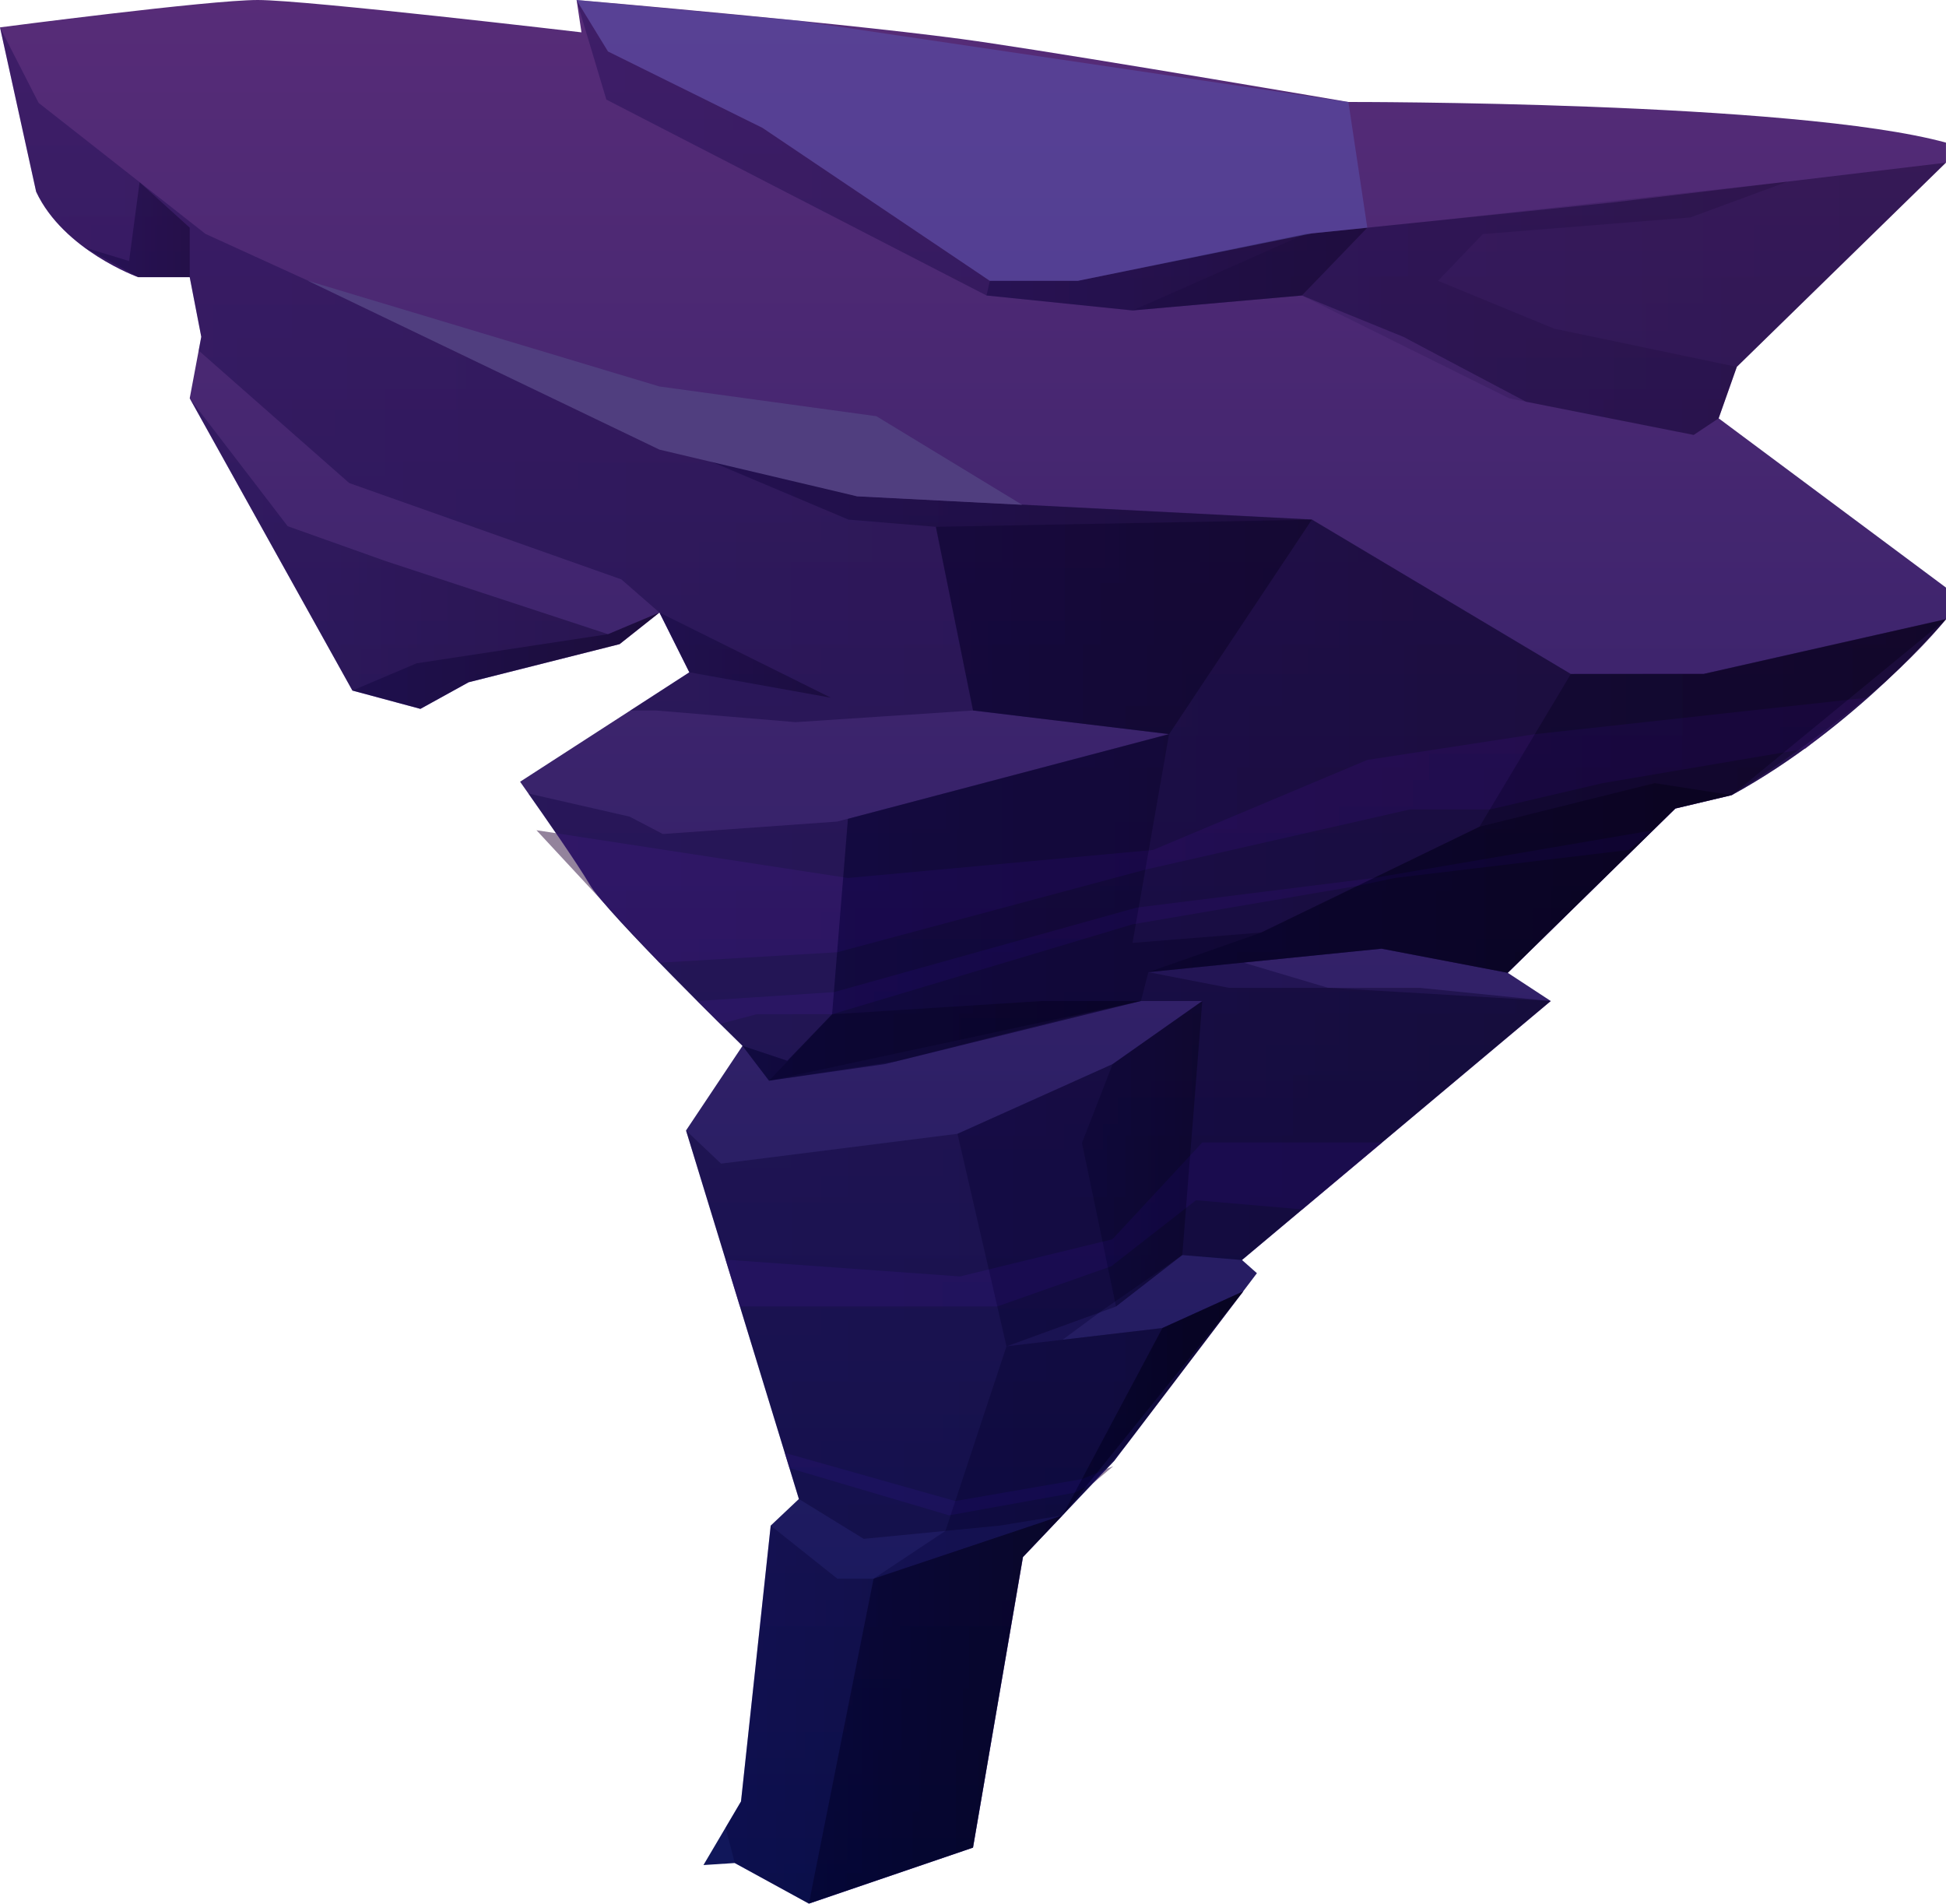
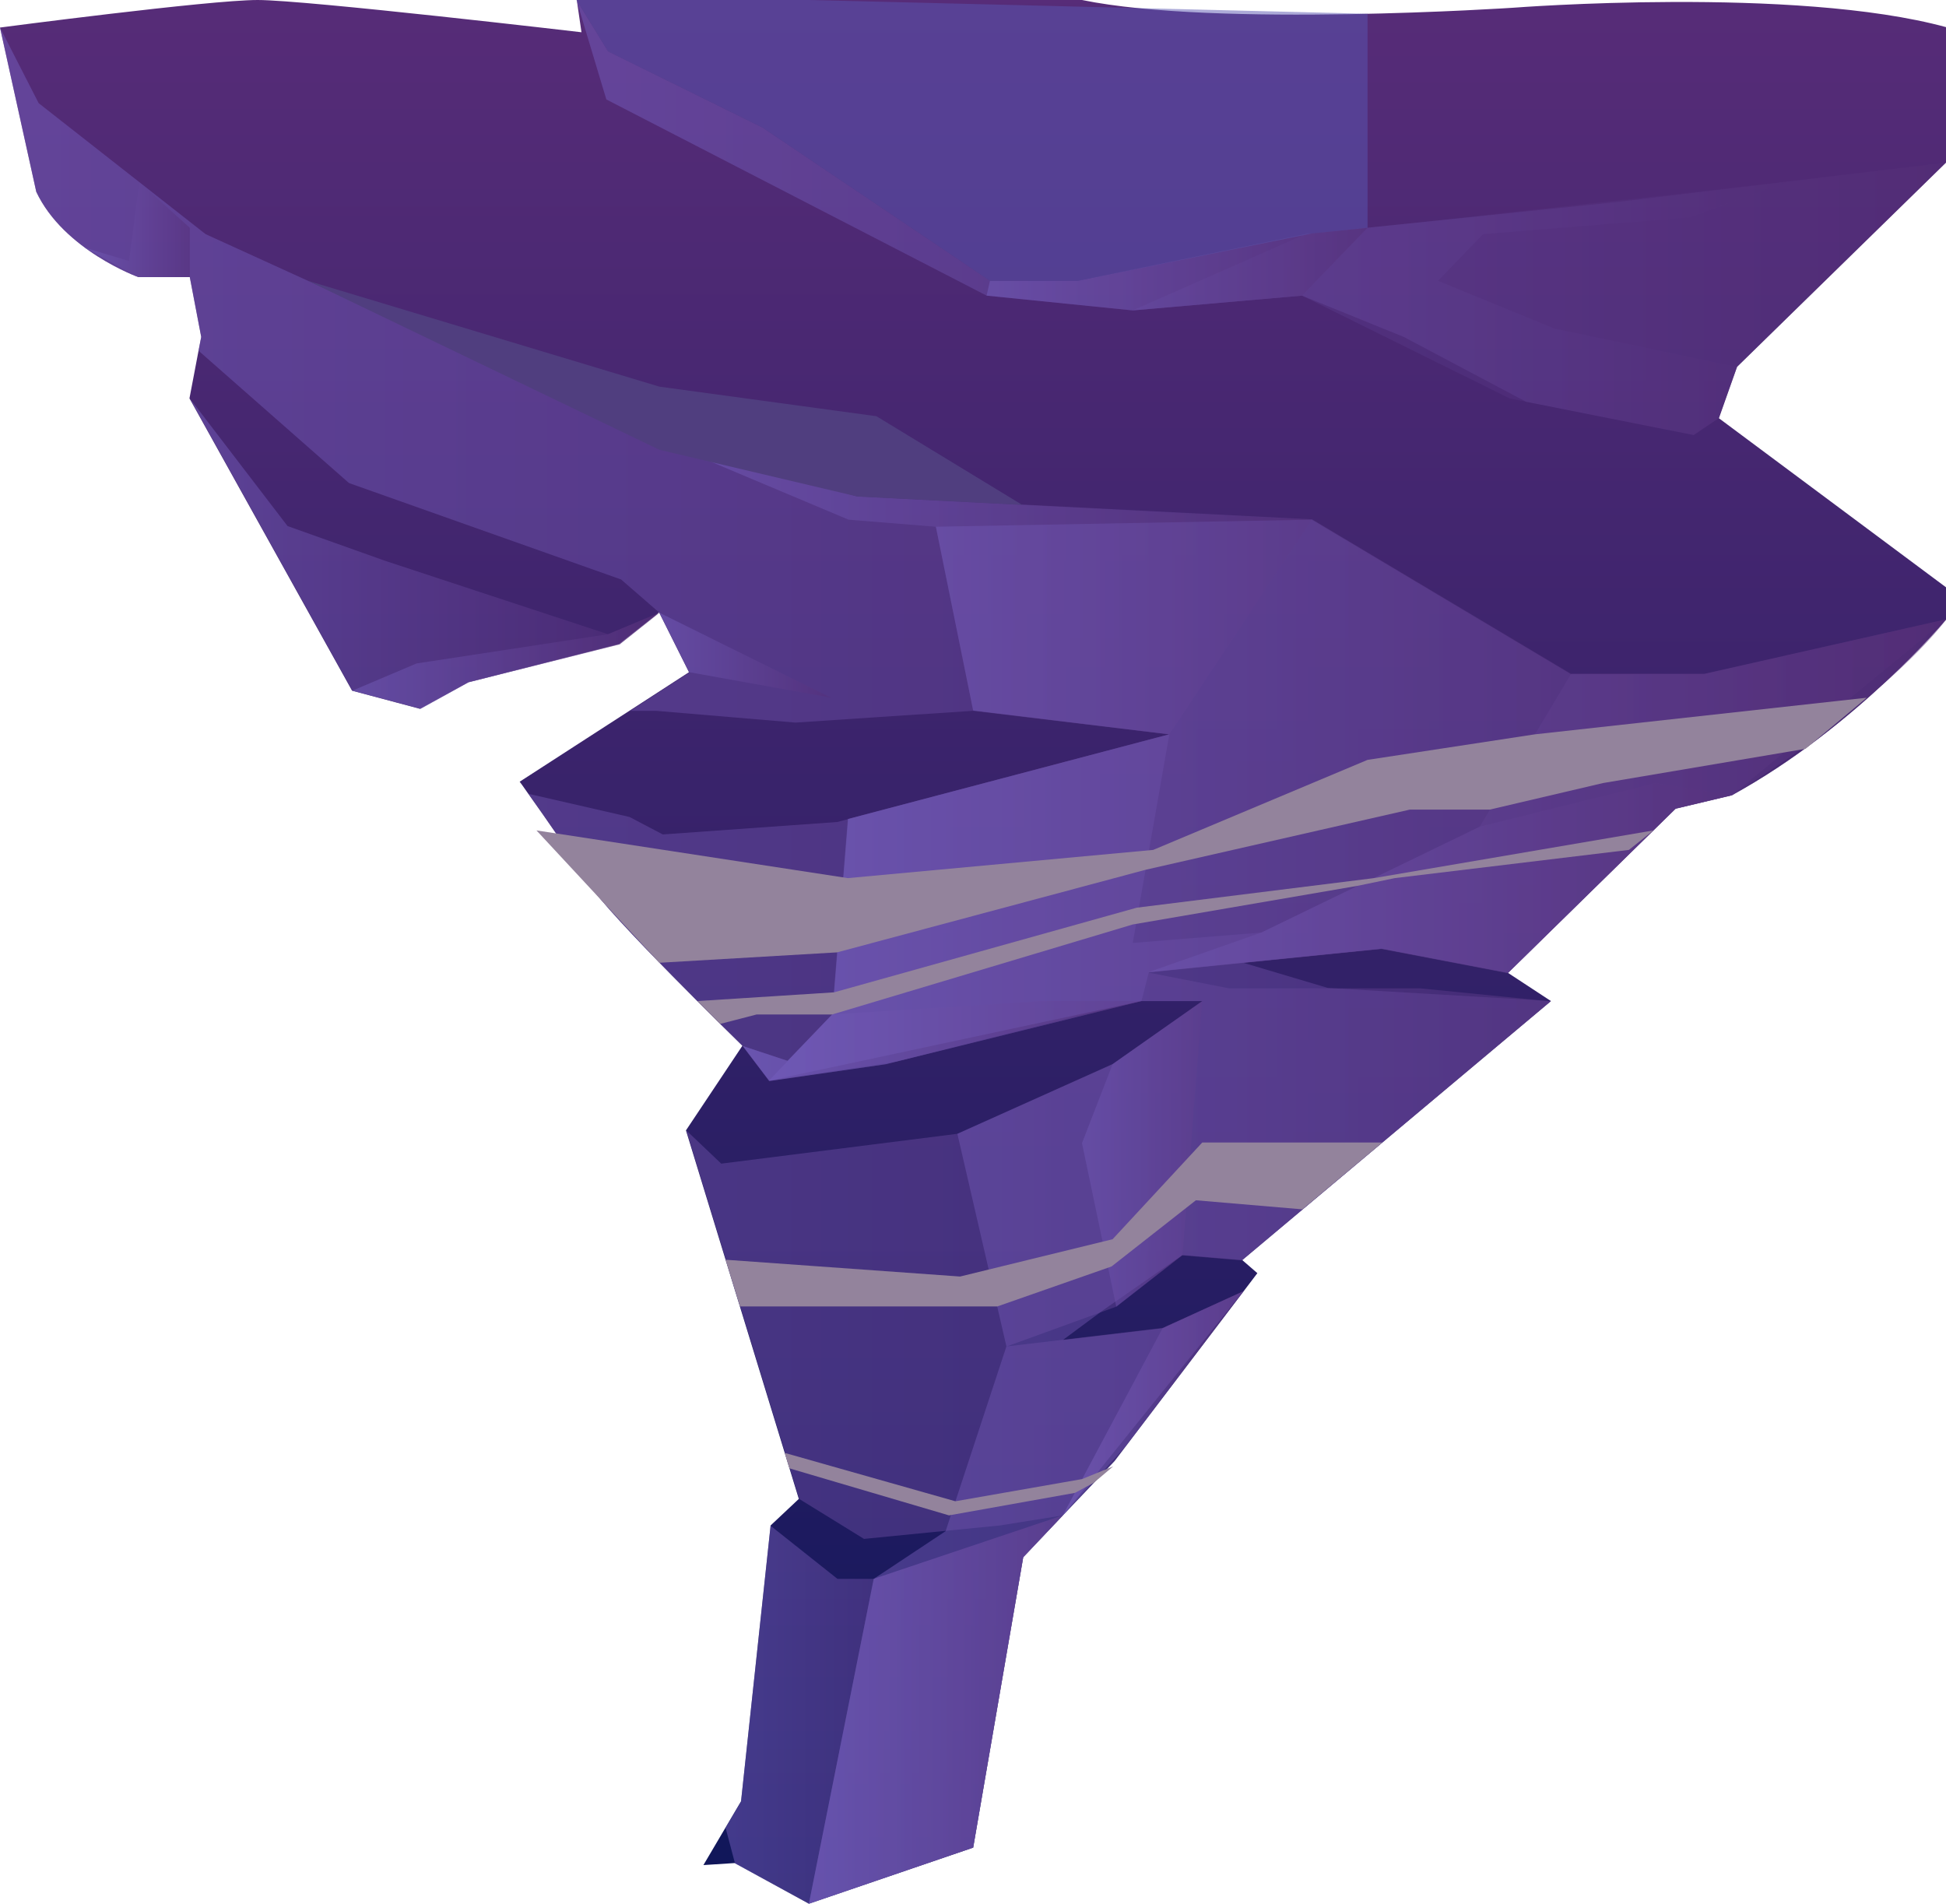
- <svg xmlns="http://www.w3.org/2000/svg" xmlns:xlink="http://www.w3.org/1999/xlink" viewBox="0 0 579.35 566.73">
-   <defs>
-     <style>.cls-1{isolation:isolate;}.cls-10,.cls-11,.cls-12,.cls-13,.cls-14,.cls-15,.cls-16,.cls-17,.cls-18,.cls-19,.cls-2,.cls-20,.cls-21,.cls-22,.cls-3,.cls-4,.cls-5,.cls-6,.cls-7,.cls-8,.cls-9{fill-rule:evenodd;}.cls-2{fill:url(#_ÂÁ_Ï_ÌÌ_È_ËÂÌÚ_274);}.cls-10,.cls-11,.cls-12,.cls-13,.cls-14,.cls-15,.cls-16,.cls-19,.cls-20,.cls-22,.cls-3,.cls-4,.cls-5,.cls-6,.cls-7,.cls-8,.cls-9{mix-blend-mode:multiply;}.cls-10,.cls-11,.cls-12,.cls-13,.cls-14,.cls-15,.cls-16,.cls-18,.cls-19,.cls-20,.cls-22,.cls-3,.cls-4,.cls-5,.cls-6,.cls-8,.cls-9{opacity:0.5;}.cls-3{fill:url(#_ÂÁ_Ï_ÌÌ_È_ËÂÌÚ_296);}.cls-4{fill:url(#_ÂÁ_Ï_ÌÌ_È_ËÂÌÚ_296-2);}.cls-5{fill:url(#_ÂÁ_Ï_ÌÌ_È_ËÂÌÚ_296-3);}.cls-6{fill:url(#_ÂÁ_Ï_ÌÌ_È_ËÂÌÚ_296-4);}.cls-7{opacity:0.2;fill:url(#_ÂÁ_Ï_ÌÌ_È_ËÂÌÚ_296-5);}.cls-8{fill:url(#_ÂÁ_Ï_ÌÌ_È_ËÂÌÚ_296-6);}.cls-9{fill:url(#_ÂÁ_Ï_ÌÌ_È_ËÂÌÚ_296-7);}.cls-10{fill:url(#_ÂÁ_Ï_ÌÌ_È_ËÂÌÚ_296-8);}.cls-11{fill:url(#_ÂÁ_Ï_ÌÌ_È_ËÂÌÚ_296-9);}.cls-12{fill:url(#_ÂÁ_Ï_ÌÌ_È_ËÂÌÚ_296-10);}.cls-13{fill:url(#_ÂÁ_Ï_ÌÌ_È_ËÂÌÚ_296-11);}.cls-14{fill:url(#_ÂÁ_Ï_ÌÌ_È_ËÂÌÚ_296-12);}.cls-15{fill:url(#_ÂÁ_Ï_ÌÌ_È_ËÂÌÚ_296-13);}.cls-16{fill:url(#_ÂÁ_Ï_ÌÌ_È_ËÂÌÚ_296-15);}.cls-17{fill:#93839c;mix-blend-mode:soft-light;}.cls-18{fill:#5955b1;}.cls-19{fill:url(#_ÂÁ_Ï_ÌÌ_È_ËÂÌÚ_296-16);}.cls-20{fill:url(#_ÂÁ_Ï_ÌÌ_È_ËÂÌÚ_296-17);}.cls-21{fill:#503e7f;}.cls-22{fill:url(#_ÂÁ_Ï_ÌÌ_È_ËÂÌÚ_296-18);}</style>
-     <linearGradient id="_ÂÁ_Ï_ÌÌ_È_ËÂÌÚ_274" x1="300" y1="574.36" x2="300" y2="7.64" gradientUnits="userSpaceOnUse">
-       <stop offset="0" stop-color="#0f1659" />
-       <stop offset="1" stop-color="#572c78" />
-     </linearGradient>
-     <linearGradient id="_ÂÁ_Ï_ÌÌ_È_ËÂÌÚ_296" x1="171.63" y1="64.74" x2="579.35" y2="64.74" gradientUnits="userSpaceOnUse">
-       <stop offset="0" stop-color="#745ebd" />
-       <stop offset="1" stop-color="#542e77" />
-     </linearGradient>
-     <linearGradient id="_ÂÁ_Ï_ÌÌ_È_ËÂÌÚ_296-2" x1="56.49" y1="164.82" x2="196.33" y2="164.82" xlink:href="#_ÂÁ_Ï_ÌÌ_È_ËÂÌÚ_296" />
-     <linearGradient id="_ÂÁ_Ï_ÌÌ_È_ËÂÌÚ_296-3" x1="216.02" y1="508.93" x2="316.36" y2="508.93" xlink:href="#_ÂÁ_Ï_ÌÌ_È_ËÂÌÚ_296" />
-     <linearGradient id="_ÂÁ_Ï_ÌÌ_È_ËÂÌÚ_296-4" x1="10.33" y1="240.78" x2="589.67" y2="240.78" xlink:href="#_ÂÁ_Ï_ÌÌ_È_ËÂÌÚ_296" />
-     <linearGradient id="_ÂÁ_Ï_ÌÌ_È_ËÂÌÚ_296-5" x1="337.19" y1="91.77" x2="532.17" y2="91.77" xlink:href="#_ÂÁ_Ï_ÌÌ_È_ËÂÌÚ_296" />
-     <linearGradient id="_ÂÁ_Ï_ÌÌ_È_ËÂÌÚ_296-6" x1="231.38" y1="260.67" x2="589.67" y2="260.67" xlink:href="#_ÂÁ_Ï_ÌÌ_È_ËÂÌÚ_296" />
-     <linearGradient id="_ÂÁ_Ï_ÌÌ_È_ËÂÌÚ_296-7" x1="322.11" y1="343.48" x2="357.93" y2="343.48" xlink:href="#_ÂÁ_Ï_ÌÌ_È_ËÂÌÚ_296" />
-     <linearGradient id="_ÂÁ_Ï_ÌÌ_È_ËÂÌÚ_296-8" x1="316.36" y1="417.79" x2="370.15" y2="417.79" xlink:href="#_ÂÁ_Ï_ÌÌ_È_ËÂÌÚ_296" />
-     <linearGradient id="_ÂÁ_Ï_ÌÌ_È_ËÂÌÚ_296-9" x1="240.81" y1="508.93" x2="316.36" y2="508.93" xlink:href="#_ÂÁ_Ï_ÌÌ_È_ËÂÌÚ_296" />
-     <linearGradient id="_ÂÁ_Ï_ÌÌ_È_ËÂÌÚ_296-10" x1="293.7" y1="80.1" x2="407.06" y2="80.1" xlink:href="#_ÂÁ_Ï_ÌÌ_È_ËÂÌÚ_296" />
-     <linearGradient id="_ÂÁ_Ï_ÌÌ_È_ËÂÌÚ_296-11" x1="203.25" y1="176.21" x2="390.55" y2="176.21" xlink:href="#_ÂÁ_Ï_ÌÌ_È_ËÂÌÚ_296" />
-     <linearGradient id="_ÂÁ_Ï_ÌÌ_È_ËÂÌÚ_296-12" x1="341.89" y1="261.38" x2="515.6" y2="261.38" xlink:href="#_ÂÁ_Ï_ÌÌ_È_ËÂÌÚ_296" />
-     <linearGradient id="_ÂÁ_Ï_ÌÌ_È_ËÂÌÚ_296-13" x1="221.06" y1="309.87" x2="339.67" y2="309.87" xlink:href="#_ÂÁ_Ï_ÌÌ_È_ËÂÌÚ_296" />
-     <linearGradient id="_ÂÁ_Ï_ÌÌ_È_ËÂÌÚ_296-15" x1="228.95" y1="360.71" x2="579.35" y2="360.71" xlink:href="#_ÂÁ_Ï_ÌÌ_È_ËÂÌÚ_296" />
-     <linearGradient id="_ÂÁ_Ï_ÌÌ_È_ËÂÌÚ_296-16" x1="104.91" y1="196.7" x2="196.33" y2="196.7" xlink:href="#_ÂÁ_Ï_ÌÌ_È_ËÂÌÚ_296" />
-     <linearGradient id="_ÂÁ_Ï_ÌÌ_È_ËÂÌÚ_296-17" x1="25.14" y1="68.39" x2="56.49" y2="68.39" xlink:href="#_ÂÁ_Ï_ÌÌ_È_ËÂÌÚ_296" />
-     <linearGradient id="_ÂÁ_Ï_ÌÌ_È_ËÂÌÚ_296-18" x1="196.33" y1="195.04" x2="247.37" y2="195.04" xlink:href="#_ÂÁ_Ï_ÌÌ_È_ËÂÌÚ_296" />
-   </defs>
-   <g class="cls-1">
-     <g id="Layer_1" data-name="Layer 1">
-       <path class="cls-2" d="M527.4,116.85,522,132.18l67.69,50.4V192S563,224.1,525.92,244.35l-16.81,4L459.2,297.25,472,305.64l-91.92,77.1,4.45,3.94-4.09,5.4-38.4,50.47-15.39,16.22-11.8,12.42L300,557.69l-48.86,16.67-22.07-12.08-9.31.6,6.58-11.15,4.6-7.8,8.84-82.11,8.39-7.92-33.6-109.71L231.38,319S190.85,279.46,185.9,271c-3.71-6.35-13.64-20.55-18.27-27.13h0c-1.51-2.17-2.46-3.5-2.46-3.5L198,219.15l17.55-11.36L206.65,190l-11.86,9.4-44.95,11.35-14.35,7.92-20.25-5.45-48.43-87L69.48,112l.77-4.09L66.81,90.16H51.48s-22.24-8-30.39-25.44L10.33,15.79S72.6,7.64,87.07,7.64s96.37,9.63,96.37,9.63L182,7.64s86.74,7.41,121.58,12.6S411.76,38,411.76,38s132.93-.24,177.91,12.1v5.93Z" transform="translate(-10.33 -7.64)" />
-       <polygon class="cls-3" points="579.35 48.43 480.01 60.29 388.59 69.68 320.88 83.6 294.69 83.6 226.98 38.05 181.02 15.32 171.63 0 180.52 29.65 293.7 87.97 337.19 92.42 387.6 87.97 417.87 100.32 454.31 119.6 504.23 129.48 511.64 124.54 517.08 109.22 579.35 48.43" />
-       <polygon class="cls-4" points="181.03 188.8 196.33 182.36 184.47 191.76 139.51 203.12 125.16 211.04 104.91 205.58 56.49 118.61 85.64 156.65 114.78 167.03 181.03 188.8" />
-       <polygon class="cls-5" points="316.36 451.13 304.56 463.56 289.68 550.05 240.81 566.73 218.75 554.65 216.02 544.09 220.61 536.29 229.45 454.19 249.29 469.99 260.08 469.99 316.36 451.13" />
-       <path class="cls-6" d="M589.67,192S563,224.1,525.92,244.35l-16.81,4L459.2,297.25l-37.57-7.18-69.41,7,24,4.66H433l39,3.94-91.92,77.1-17.79-1.48-19.75,15.33L310,408.45,356.4,403l24.08-10.91-38.4,50.47-15.39,16.22L308,461.82l-40.54,3.95L248.17,453.9l-33.6-109.71L225,354.06l70.42-8.89,46.2-20.76,26.69-18.77H350l-19.27,4.45-56.84,14.32-34.61,4.95L231.38,319S190.85,279.46,185.9,271c-3.71-6.35-13.64-20.55-18.27-27.13l30.13,6.88,9.9,5.18,51.89-3.7,98.84-26.07-58.39-7-52.81,3.47-41.51-3.47H198l17.55-11.36L206.65,190l-11.35-9.88-81-28.67L69.48,112l.77-4.09L66.81,90.16H51.48s-22.24-8-30.39-25.44L10.33,15.79l11.5,22.48,49.67,39,138.62,63.25,55.36,14.82,135.4,6.94,77.09,46h39.56Z" transform="translate(-10.33 -7.64)" />
-       <polygon class="cls-7" points="517.08 109.22 462.72 97.85 428.12 83.6 441.46 69.68 503.24 64.74 532.16 54.07 428.12 65.62 388.59 69.68 337.19 92.42 387.6 87.97 449.37 118.61 504.23 129.48 511.64 124.54 517.08 109.22" />
-       <path class="cls-8" d="M478,208.29,450.8,253.75l-65,31.51-38.3,3.09,10.88-62.15-95.61,25.22-4.72,58.18-13.34,13.83L231.38,319l7.89,10.37,34.61-4.95L350,305.64l2.23-8.6,69.41-7,37.57,7.18,49.91-48.93,16.81-4s44-27.15,63.75-52.37l-72.14,16.31Z" transform="translate(-10.33 -7.64)" />
-       <polygon class="cls-9" points="357.94 298.01 352 373.62 332.26 388.95 322.11 340.26 331.25 316.78 357.94 298.01" />
-       <polygon class="cls-10" points="346.07 395.36 316.36 451.13 335.28 430.28 370.15 384.44 346.07 395.36" />
-       <polygon class="cls-11" points="260.08 469.99 240.81 566.73 289.68 550.05 304.56 463.56 316.36 451.13 260.08 469.99" />
-       <polygon class="cls-12" points="387.6 87.97 407.06 67.79 388.59 69.68 320.88 83.6 294.69 83.6 293.7 87.97 337.19 92.42 387.6 87.97" />
-       <polygon class="cls-13" points="390.55 154.7 348.06 218.57 289.68 211.51 278.62 156.84 252.62 154.7 203.25 133.86 255.16 147.76 390.55 154.7" />
-       <polygon class="cls-14" points="440.48 246.12 492.67 233.14 515.6 236.72 498.78 240.69 448.88 289.62 411.31 282.44 341.89 289.41 375.49 277.62 440.48 246.12" />
-       <polygon class="cls-15" points="247.74 301.96 310.14 298.01 339.67 298.01 266.77 315.98 228.95 321.73 221.06 311.35 234.39 315.8 247.74 301.96" />
-       <polygon class="cls-10" points="346.07 395.36 316.36 451.13 370.15 384.44 346.07 395.36" />
-       <polygon class="cls-16" points="240.81 566.73 260.08 469.99 281.47 455.76 299.64 400.81 285.05 337.53 331.25 316.78 357.94 298.01 339.67 298.01 228.95 321.73 247.74 301.96 252.45 243.78 348.06 218.57 289.68 211.51 278.62 156.84 390.55 154.7 467.65 200.66 507.2 200.66 579.35 184.35 515.6 236.72 498.78 240.69 448.88 289.62 411.31 282.44 370.15 286.57 395.32 294.06 461.72 298.01 369.8 375.1 352 373.62 328.4 389.95 316.36 398.85 346.07 395.36 370.15 384.44 316.36 451.13 304.56 463.56 289.68 550.05 240.81 566.73" />
-       <polygon class="cls-17" points="159.71 247.16 252.45 261.38 343.26 253.04 407.06 226.23 456.94 218.57 555.74 207.72 537.48 222.91 477.19 233.14 443.54 241 419.66 241 341.12 258.87 249.23 283.5 196.33 286.61 159.71 247.16" />
-       <polygon class="cls-17" points="207.58 298.01 248.27 295.36 338.35 270.2 408.99 261.38 492.18 247.16 484.93 253.04 415.24 261.38 404.15 263.73 337.19 275.18 247.74 301.96 225.24 301.96 214.42 304.81 207.58 298.01" />
-       <polygon class="cls-17" points="216.02 375 285.81 380 331.16 368.94 357.94 340.11 411.52 340.11 387.74 360.05 356.05 357.32 330.89 376.96 296.9 388.94 220.29 388.94 216.02 375" />
-       <polygon class="cls-17" points="233.63 432.52 284.41 446.87 322.11 440.33 331.44 436.49 325.6 441.39 320.03 444.37 282.54 451.13 235.03 437.08 233.63 432.52" />
-       <polygon class="cls-18" points="171.63 0 181.02 15.32 226.98 38.05 294.69 83.6 320.88 83.6 390.55 69.48 407.06 67.79 401.44 30.39 237.51 6.14 171.63 0" />
-       <polygon class="cls-19" points="181.03 188.8 124.02 197.47 104.91 205.58 125.16 211.04 139.51 203.12 184.47 191.76 196.33 182.36 181.03 188.8" />
-       <polygon class="cls-20" points="56.49 82.52 56.49 67.79 41.55 54.26 38.43 77.72 25.14 73.66 41.16 82.52 56.49 82.52" />
-       <polygon class="cls-21" points="91.68 83.6 196.33 115.06 260.92 123.91 304.3 150.28 255.16 147.76 196.33 133.86 91.68 83.6" />
-       <polygon class="cls-22" points="205.22 200.15 247.37 207.72 196.33 182.36 205.22 200.15" />
+ <svg xmlns="http://www.w3.org/2000/svg" version="1.1" id="Layer_1" x="0px" y="0px" viewBox="0 0 579.3 566.7" style="enable-background:new 0 0 579.3 566.7;" xml:space="preserve">
+   <style type="text/css">
+ 	.st0{fill-rule:evenodd;clip-rule:evenodd;fill:url(#SVGID_1_);}
+ 	
+ 		.st1{opacity:0.5;fill-rule:evenodd;clip-rule:evenodd;fill:url(#SVGID_00000109749721800206240690000000462209828609230482_);enable-background:new    ;}
+ 	
+ 		.st2{opacity:0.5;fill-rule:evenodd;clip-rule:evenodd;fill:url(#SVGID_00000005975827529140170060000006676412274853735065_);enable-background:new    ;}
+ 	
+ 		.st3{opacity:0.5;fill-rule:evenodd;clip-rule:evenodd;fill:url(#SVGID_00000024001285924491506690000012982050898442278551_);enable-background:new    ;}
+ 	
+ 		.st4{opacity:0.5;fill-rule:evenodd;clip-rule:evenodd;fill:url(#SVGID_00000116935607852911253630000001803337467847193990_);enable-background:new    ;}
+ 	
+ 		.st5{opacity:0.2;fill-rule:evenodd;clip-rule:evenodd;fill:url(#SVGID_00000052086550464850221860000001366074884443417242_);enable-background:new    ;}
+ 	
+ 		.st6{opacity:0.5;fill-rule:evenodd;clip-rule:evenodd;fill:url(#SVGID_00000175282379517067164290000007207238617575865752_);enable-background:new    ;}
+ 	
+ 		.st7{opacity:0.5;fill-rule:evenodd;clip-rule:evenodd;fill:url(#SVGID_00000039853442912361270970000001854538135607875478_);enable-background:new    ;}
+ 	
+ 		.st8{opacity:0.5;fill-rule:evenodd;clip-rule:evenodd;fill:url(#SVGID_00000160158306523789485130000011481569848410279068_);enable-background:new    ;}
+ 	
+ 		.st9{opacity:0.5;fill-rule:evenodd;clip-rule:evenodd;fill:url(#SVGID_00000148626542529878245820000008214374001775489468_);enable-background:new    ;}
+ 	
+ 		.st10{opacity:0.5;fill-rule:evenodd;clip-rule:evenodd;fill:url(#SVGID_00000136372976409930766910000013234345562508798626_);enable-background:new    ;}
+ 	
+ 		.st11{opacity:0.5;fill-rule:evenodd;clip-rule:evenodd;fill:url(#SVGID_00000067944986410965805060000009316493933122747581_);enable-background:new    ;}
+ 	
+ 		.st12{opacity:0.5;fill-rule:evenodd;clip-rule:evenodd;fill:url(#SVGID_00000047059704367994261840000000516383160608322738_);enable-background:new    ;}
+ 	
+ 		.st13{opacity:0.5;fill-rule:evenodd;clip-rule:evenodd;fill:url(#SVGID_00000162354731979102938350000013158616747566261125_);enable-background:new    ;}
+ 	
+ 		.st14{opacity:0.5;fill-rule:evenodd;clip-rule:evenodd;fill:url(#SVGID_00000111156589502144908710000004233503512969712775_);enable-background:new    ;}
+ 	
+ 		.st15{opacity:0.5;fill-rule:evenodd;clip-rule:evenodd;fill:url(#SVGID_00000087385686697812638790000015745971631775871408_);enable-background:new    ;}
+ 	.st16{fill-rule:evenodd;clip-rule:evenodd;fill:#93839C;}
+ 	.st17{opacity:0.5;fill-rule:evenodd;clip-rule:evenodd;fill:#5955B1;enable-background:new    ;}
+ 	
+ 		.st18{opacity:0.5;fill-rule:evenodd;clip-rule:evenodd;fill:url(#SVGID_00000150818494189993714600000012313410640649180551_);enable-background:new    ;}
+ 	
+ 		.st19{opacity:0.5;fill-rule:evenodd;clip-rule:evenodd;fill:url(#SVGID_00000118397146882531627880000004531584578664177339_);enable-background:new    ;}
+ 	.st20{fill-rule:evenodd;clip-rule:evenodd;fill:#503E7F;}
+ 	
+ 		.st21{opacity:0.5;fill-rule:evenodd;clip-rule:evenodd;fill:url(#SVGID_00000152966527578002684070000011976386107893035406_);enable-background:new    ;}
+ </style>
+   <g>
+     <g id="Layer_1_00000040534684614575711360000014167302631010343321_">
+       <linearGradient id="SVGID_1_" gradientUnits="userSpaceOnUse" x1="300.01" y1="-8.47" x2="300.01" y2="561.384" gradientTransform="matrix(1 0 0 -1 -10.33 558.2498)">
+         <stop offset="0" style="stop-color:#0F1659" />
+         <stop offset="1" style="stop-color:#572C78" />
+       </linearGradient>
+       <path class="st0" d="M517.1,109.2l-5.4,15.3l67.7,50.4v9.4c0,0-26.7,32.1-63.8,52.4l-16.8,4l-49.9,48.9l12.8,8.4l-91.9,77.1    l4.5,3.9l-4.1,5.4l-38.4,50.5l-15.4,16.2l-11.8,12.4L289.7,550l-48.9,16.7l-22.1-12.1l-9.3,0.6l6.6-11.2l4.6-7.8l8.8-82.1l8.4-7.9    l-33.6-109.7l16.8-25.2c0,0-40.5-39.5-45.5-48c-3.7-6.4-13.6-20.5-18.3-27.1l0,0c-1.5-2.2-2.5-3.5-2.5-3.5l32.8-21.2l17.6-11.4    l-8.9-17.8l-11.9,9.4l-44.9,11.4l-14.4,7.9l-20.2-5.4l-48.4-87l2.7-14.2l0.8-4.1l-3.4-17.8H41.2c0,0-22.2-8-30.4-25.4L0,8.2    C0,8.2,62.3,0,76.7,0s96.4,9.6,96.4,9.6L171.7,0c0,0,115.9-7.1,150.4,0C362,8.2,450.5,2.3,450.5,2.3s83.9-6.5,128.9,5.8l0,40.2    L517.1,109.2z" />
+       <linearGradient id="SVGID_00000021080553312957610230000010583926287455926158_" gradientUnits="userSpaceOnUse" x1="171.63" y1="501.15" x2="579.35" y2="501.15" gradientTransform="matrix(1 0 0 -1 0 565.8898)">
+         <stop offset="0" style="stop-color:#745EBD" />
+         <stop offset="1" style="stop-color:#542E77" />
+       </linearGradient>
+       <polygon style="opacity:0.5;fill-rule:evenodd;clip-rule:evenodd;fill:url(#SVGID_00000021080553312957610230000010583926287455926158_);enable-background:new    ;" points="    579.3,48.4 480,60.3 388.6,69.7 320.9,83.6 294.7,83.6 227,38 181,15.3 171.6,0 180.5,29.6 293.7,88 337.2,92.4 387.6,88     417.9,100.3 454.3,119.6 504.2,129.5 511.6,124.5 517.1,109.2   " />
+       <linearGradient id="SVGID_00000108306948231186797270000014939872770160593045_" gradientUnits="userSpaceOnUse" x1="56.49" y1="401.065" x2="196.33" y2="401.065" gradientTransform="matrix(1 0 0 -1 0 565.8898)">
+         <stop offset="0" style="stop-color:#745EBD" />
+         <stop offset="1" style="stop-color:#542E77" />
+       </linearGradient>
+       <polygon style="opacity:0.5;fill-rule:evenodd;clip-rule:evenodd;fill:url(#SVGID_00000108306948231186797270000014939872770160593045_);enable-background:new    ;" points="    181,188.8 196.3,182.4 184.5,191.8 139.5,203.1 125.2,211 104.9,205.6 56.5,118.6 85.6,156.6 114.8,167   " />
+       <linearGradient id="SVGID_00000179618572294670790800000007513966424264022680_" gradientUnits="userSpaceOnUse" x1="216.02" y1="56.96" x2="316.36" y2="56.96" gradientTransform="matrix(1 0 0 -1 0 565.8898)">
+         <stop offset="0" style="stop-color:#745EBD" />
+         <stop offset="1" style="stop-color:#542E77" />
+       </linearGradient>
+       <polygon style="opacity:0.5;fill-rule:evenodd;clip-rule:evenodd;fill:url(#SVGID_00000179618572294670790800000007513966424264022680_);enable-background:new    ;" points="    316.4,451.1 304.6,463.6 289.7,550 240.8,566.7 218.8,554.7 216,544.1 220.6,536.3 229.4,454.2 249.3,470 260.1,470   " />
+       <linearGradient id="SVGID_00000158018013414474015090000016966130627330696093_" gradientUnits="userSpaceOnUse" x1="10.33" y1="325.11" x2="589.67" y2="325.11" gradientTransform="matrix(1 0 0 -1 -10.33 558.2498)">
+         <stop offset="0" style="stop-color:#745EBD" />
+         <stop offset="1" style="stop-color:#542E77" />
+       </linearGradient>
+       <path style="opacity:0.5;fill-rule:evenodd;clip-rule:evenodd;fill:url(#SVGID_00000158018013414474015090000016966130627330696093_);enable-background:new    ;" d="    M579.3,184.4c0,0-26.7,32.1-63.8,52.4l-16.8,4l-49.9,48.9l-37.6-7.2l-69.4,7l24,4.7h56.8l39,3.9l-91.9,77.1l-17.8-1.5L332.2,389    l-32.5,11.8l46.4-5.5l24.1-10.9l-38.4,50.5l-15.4,16.2l-18.7,3l-40.5,4l-19.3-11.9l-33.6-109.7l10.4,9.9l70.4-8.9l46.2-20.8    L358,298h-18.3l-19.3,4.5l-56.8,14.3l-34.6,5l-7.9-10.4c0,0-40.5-39.5-45.5-48c-3.7-6.4-13.6-20.5-18.3-27.1l30.1,6.9l9.9,5.2    l51.9-3.7l98.8-26.1l-58.4-7l-52.8,3.5l-41.5-3.5h-7.7l17.6-11.4l-8.9-17.8l-11.4-9.9l-81-28.7l-44.8-39.4l0.8-4.1l-3.4-17.8H41.2    c0,0-22.2-8-30.4-25.4L0,8.2l11.5,22.5l49.7,39l138.6,63.2l55.4,14.8l135.4,6.9l77.1,46h39.6L579.3,184.4z" />
+       <linearGradient id="SVGID_00000078739093974146697530000008891149789005759117_" gradientUnits="userSpaceOnUse" x1="337.19" y1="474.115" x2="532.16" y2="474.115" gradientTransform="matrix(1 0 0 -1 0 565.8898)">
+         <stop offset="0" style="stop-color:#745EBD" />
+         <stop offset="1" style="stop-color:#542E77" />
+       </linearGradient>
+       <polygon style="opacity:0.2;fill-rule:evenodd;clip-rule:evenodd;fill:url(#SVGID_00000078739093974146697530000008891149789005759117_);enable-background:new    ;" points="    517.1,109.2 462.7,97.8 428.1,83.6 441.5,69.7 503.2,64.7 532.2,54.1 428.1,65.6 388.6,69.7 337.2,92.4 387.6,88 449.4,118.6     504.2,129.5 511.6,124.5   " />
+       <linearGradient id="SVGID_00000010999590651061342150000014160172197099510957_" gradientUnits="userSpaceOnUse" x1="231.38" y1="305.245" x2="589.68" y2="305.245" gradientTransform="matrix(1 0 0 -1 -10.33 558.2498)">
+         <stop offset="0" style="stop-color:#745EBD" />
+         <stop offset="1" style="stop-color:#542E77" />
+       </linearGradient>
+       <path style="opacity:0.5;fill-rule:evenodd;clip-rule:evenodd;fill:url(#SVGID_00000010999590651061342150000014160172197099510957_);enable-background:new    ;" d="    M467.7,200.6l-27.2,45.5l-65,31.5l-38.3,3.1l10.9-62.1l-95.6,25.2l-4.7,58.2l-13.3,13.8l-13.3-4.4l7.9,10.4l34.6-5l76.1-18.8    l2.2-8.6l69.4-7l37.6,7.2l49.9-48.9l16.8-4c0,0,44-27.1,63.8-52.4l-72.1,16.3L467.7,200.6z" />
+       <linearGradient id="SVGID_00000019646992041228495430000014237614295897104301_" gradientUnits="userSpaceOnUse" x1="322.11" y1="222.41" x2="357.94" y2="222.41" gradientTransform="matrix(1 0 0 -1 0 565.8898)">
+         <stop offset="0" style="stop-color:#745EBD" />
+         <stop offset="1" style="stop-color:#542E77" />
+       </linearGradient>
+       <polygon style="opacity:0.5;fill-rule:evenodd;clip-rule:evenodd;fill:url(#SVGID_00000019646992041228495430000014237614295897104301_);enable-background:new    ;" points="    357.9,298 352,373.6 332.3,389 322.1,340.3 331.2,316.8   " />
+       <linearGradient id="SVGID_00000146463058878839855190000002916347618362286995_" gradientUnits="userSpaceOnUse" x1="316.36" y1="148.105" x2="370.15" y2="148.105" gradientTransform="matrix(1 0 0 -1 0 565.8898)">
+         <stop offset="0" style="stop-color:#745EBD" />
+         <stop offset="1" style="stop-color:#542E77" />
+       </linearGradient>
+       <polygon style="opacity:0.5;fill-rule:evenodd;clip-rule:evenodd;fill:url(#SVGID_00000146463058878839855190000002916347618362286995_);enable-background:new    ;" points="    346.1,395.4 316.4,451.1 335.3,430.3 370.1,384.4   " />
+       <linearGradient id="SVGID_00000176011359975586306900000004849344405485383831_" gradientUnits="userSpaceOnUse" x1="240.81" y1="56.96" x2="316.36" y2="56.96" gradientTransform="matrix(1 0 0 -1 0 565.8898)">
+         <stop offset="0" style="stop-color:#745EBD" />
+         <stop offset="1" style="stop-color:#542E77" />
+       </linearGradient>
+       <polygon style="opacity:0.5;fill-rule:evenodd;clip-rule:evenodd;fill:url(#SVGID_00000176011359975586306900000004849344405485383831_);enable-background:new    ;" points="    260.1,470 240.8,566.7 289.7,550 304.6,463.6 316.4,451.1   " />
+       <linearGradient id="SVGID_00000072985064259679015960000007145408490991050144_" gradientUnits="userSpaceOnUse" x1="293.7" y1="485.785" x2="407.06" y2="485.785" gradientTransform="matrix(1 0 0 -1 0 565.8898)">
+         <stop offset="0" style="stop-color:#745EBD" />
+         <stop offset="1" style="stop-color:#542E77" />
+       </linearGradient>
+       <polygon style="opacity:0.5;fill-rule:evenodd;clip-rule:evenodd;fill:url(#SVGID_00000072985064259679015960000007145408490991050144_);enable-background:new    ;" points="    387.6,88 407.1,67.8 388.6,69.7 320.9,83.6 294.7,83.6 293.7,88 337.2,92.4   " />
+       <linearGradient id="SVGID_00000067918198245424588590000011714076341226693806_" gradientUnits="userSpaceOnUse" x1="203.25" y1="389.675" x2="390.55" y2="389.675" gradientTransform="matrix(1 0 0 -1 0 565.8898)">
+         <stop offset="0" style="stop-color:#745EBD" />
+         <stop offset="1" style="stop-color:#542E77" />
+       </linearGradient>
+       <polygon style="opacity:0.5;fill-rule:evenodd;clip-rule:evenodd;fill:url(#SVGID_00000067918198245424588590000011714076341226693806_);enable-background:new    ;" points="    390.5,154.7 348.1,218.6 289.7,211.5 278.6,156.8 252.6,154.7 203.2,133.9 255.2,147.8   " />
+       <linearGradient id="SVGID_00000052081852224600735060000007155678970506797234_" gradientUnits="userSpaceOnUse" x1="341.89" y1="304.51" x2="515.6" y2="304.51" gradientTransform="matrix(1 0 0 -1 0 565.8898)">
+         <stop offset="0" style="stop-color:#745EBD" />
+         <stop offset="1" style="stop-color:#542E77" />
+       </linearGradient>
+       <polygon style="opacity:0.5;fill-rule:evenodd;clip-rule:evenodd;fill:url(#SVGID_00000052081852224600735060000007155678970506797234_);enable-background:new    ;" points="    440.5,246.1 492.7,233.1 515.6,236.7 498.8,240.7 448.9,289.6 411.3,282.4 341.9,289.4 375.5,277.6   " />
+       <linearGradient id="SVGID_00000079454046806397399990000008853480102723434889_" gradientUnits="userSpaceOnUse" x1="221.06" y1="256.02" x2="339.67" y2="256.02" gradientTransform="matrix(1 0 0 -1 0 565.8898)">
+         <stop offset="0" style="stop-color:#745EBD" />
+         <stop offset="1" style="stop-color:#542E77" />
+       </linearGradient>
+       <polygon style="opacity:0.5;fill-rule:evenodd;clip-rule:evenodd;fill:url(#SVGID_00000079454046806397399990000008853480102723434889_);enable-background:new    ;" points="    247.7,302 310.1,298 339.7,298 266.8,316 228.9,321.7 221.1,311.4 234.4,315.8   " />
+       <linearGradient id="SVGID_00000031187562338949187190000017679829470497155203_" gradientUnits="userSpaceOnUse" x1="316.36" y1="148.105" x2="370.15" y2="148.105" gradientTransform="matrix(1 0 0 -1 0 565.8898)">
+         <stop offset="0" style="stop-color:#745EBD" />
+         <stop offset="1" style="stop-color:#542E77" />
+       </linearGradient>
+       <polygon style="opacity:0.5;fill-rule:evenodd;clip-rule:evenodd;fill:url(#SVGID_00000031187562338949187190000017679829470497155203_);enable-background:new    ;" points="    346.1,395.4 316.4,451.1 370.1,384.4   " />
+       <linearGradient id="SVGID_00000100345739668670303300000014362237161142076053_" gradientUnits="userSpaceOnUse" x1="228.95" y1="205.175" x2="579.35" y2="205.175" gradientTransform="matrix(1 0 0 -1 0 565.8898)">
+         <stop offset="0" style="stop-color:#745EBD" />
+         <stop offset="1" style="stop-color:#542E77" />
+       </linearGradient>
+       <polygon style="opacity:0.5;fill-rule:evenodd;clip-rule:evenodd;fill:url(#SVGID_00000100345739668670303300000014362237161142076053_);enable-background:new    ;" points="    240.8,566.7 260.1,470 281.5,455.8 299.6,400.8 285,337.5 331.2,316.8 357.9,298 339.7,298 228.9,321.7 247.7,302 252.4,243.8     348.1,218.6 289.7,211.5 278.6,156.8 390.5,154.7 467.6,200.7 507.2,200.7 579.3,184.4 515.6,236.7 498.8,240.7 448.9,289.6     411.3,282.4 370.1,286.6 395.3,294.1 461.7,298 369.8,375.1 352,373.6 328.4,390 316.4,398.9 346.1,395.4 370.1,384.4     316.4,451.1 304.6,463.6 289.7,550   " />
+       <polygon class="st16" points="159.7,247.2 252.4,261.4 343.3,253 407.1,226.2 456.9,218.6 555.7,207.7 537.5,222.9 477.2,233.1     443.5,241 419.7,241 341.1,258.9 249.2,283.5 196.3,286.6   " />
+       <polygon class="st16" points="207.6,298 248.3,295.4 338.4,270.2 409,261.4 492.2,247.2 484.9,253 415.2,261.4 404.1,263.7     337.2,275.2 247.7,302 225.2,302 214.4,304.8   " />
+       <polygon class="st16" points="216,375 285.8,380 331.2,368.9 357.9,340.1 411.5,340.1 387.7,360 356,357.3 330.9,377 296.9,388.9     220.3,388.9   " />
+       <polygon class="st16" points="233.6,432.5 284.4,446.9 322.1,440.3 331.4,436.5 325.6,441.4 320,444.4 282.5,451.1 235,437.1       " />
+       <polygon class="st17" points="171.6,0 181,15.3 227,38 294.7,83.6 320.9,83.6 390.5,69.5 407.1,67.8 407.1,4.1 240.8,0   " />
+       <linearGradient id="SVGID_00000081645579145989724810000008649244463708976820_" gradientUnits="userSpaceOnUse" x1="104.91" y1="369.19" x2="196.33" y2="369.19" gradientTransform="matrix(1 0 0 -1 0 565.8898)">
+         <stop offset="0" style="stop-color:#745EBD" />
+         <stop offset="1" style="stop-color:#542E77" />
+       </linearGradient>
+       <polygon style="opacity:0.5;fill-rule:evenodd;clip-rule:evenodd;fill:url(#SVGID_00000081645579145989724810000008649244463708976820_);enable-background:new    ;" points="    181,188.8 124,197.5 104.9,205.6 125.2,211 139.5,203.1 184.5,191.8 196.3,182.4   " />
+       <linearGradient id="SVGID_00000098205000632048094750000000596134759458094521_" gradientUnits="userSpaceOnUse" x1="25.14" y1="497.5" x2="56.49" y2="497.5" gradientTransform="matrix(1 0 0 -1 0 565.8898)">
+         <stop offset="0" style="stop-color:#745EBD" />
+         <stop offset="1" style="stop-color:#542E77" />
+       </linearGradient>
+       <polygon style="opacity:0.5;fill-rule:evenodd;clip-rule:evenodd;fill:url(#SVGID_00000098205000632048094750000000596134759458094521_);enable-background:new    ;" points="    56.5,82.5 56.5,67.8 41.5,54.3 38.4,77.7 25.1,73.7 41.2,82.5   " />
+       <polygon class="st20" points="91.7,83.6 196.3,115.1 260.9,123.9 304.3,150.3 255.2,147.8 196.3,133.9   " />
+       <linearGradient id="SVGID_00000074412855951115755660000017954043305638295216_" gradientUnits="userSpaceOnUse" x1="196.33" y1="370.85" x2="247.37" y2="370.85" gradientTransform="matrix(1 0 0 -1 0 565.8898)">
+         <stop offset="0" style="stop-color:#745EBD" />
+         <stop offset="1" style="stop-color:#542E77" />
+       </linearGradient>
+       <polygon style="opacity:0.5;fill-rule:evenodd;clip-rule:evenodd;fill:url(#SVGID_00000074412855951115755660000017954043305638295216_);enable-background:new    ;" points="    205.2,200.1 247.4,207.7 196.3,182.4   " />
    </g>
  </g>
</svg>
